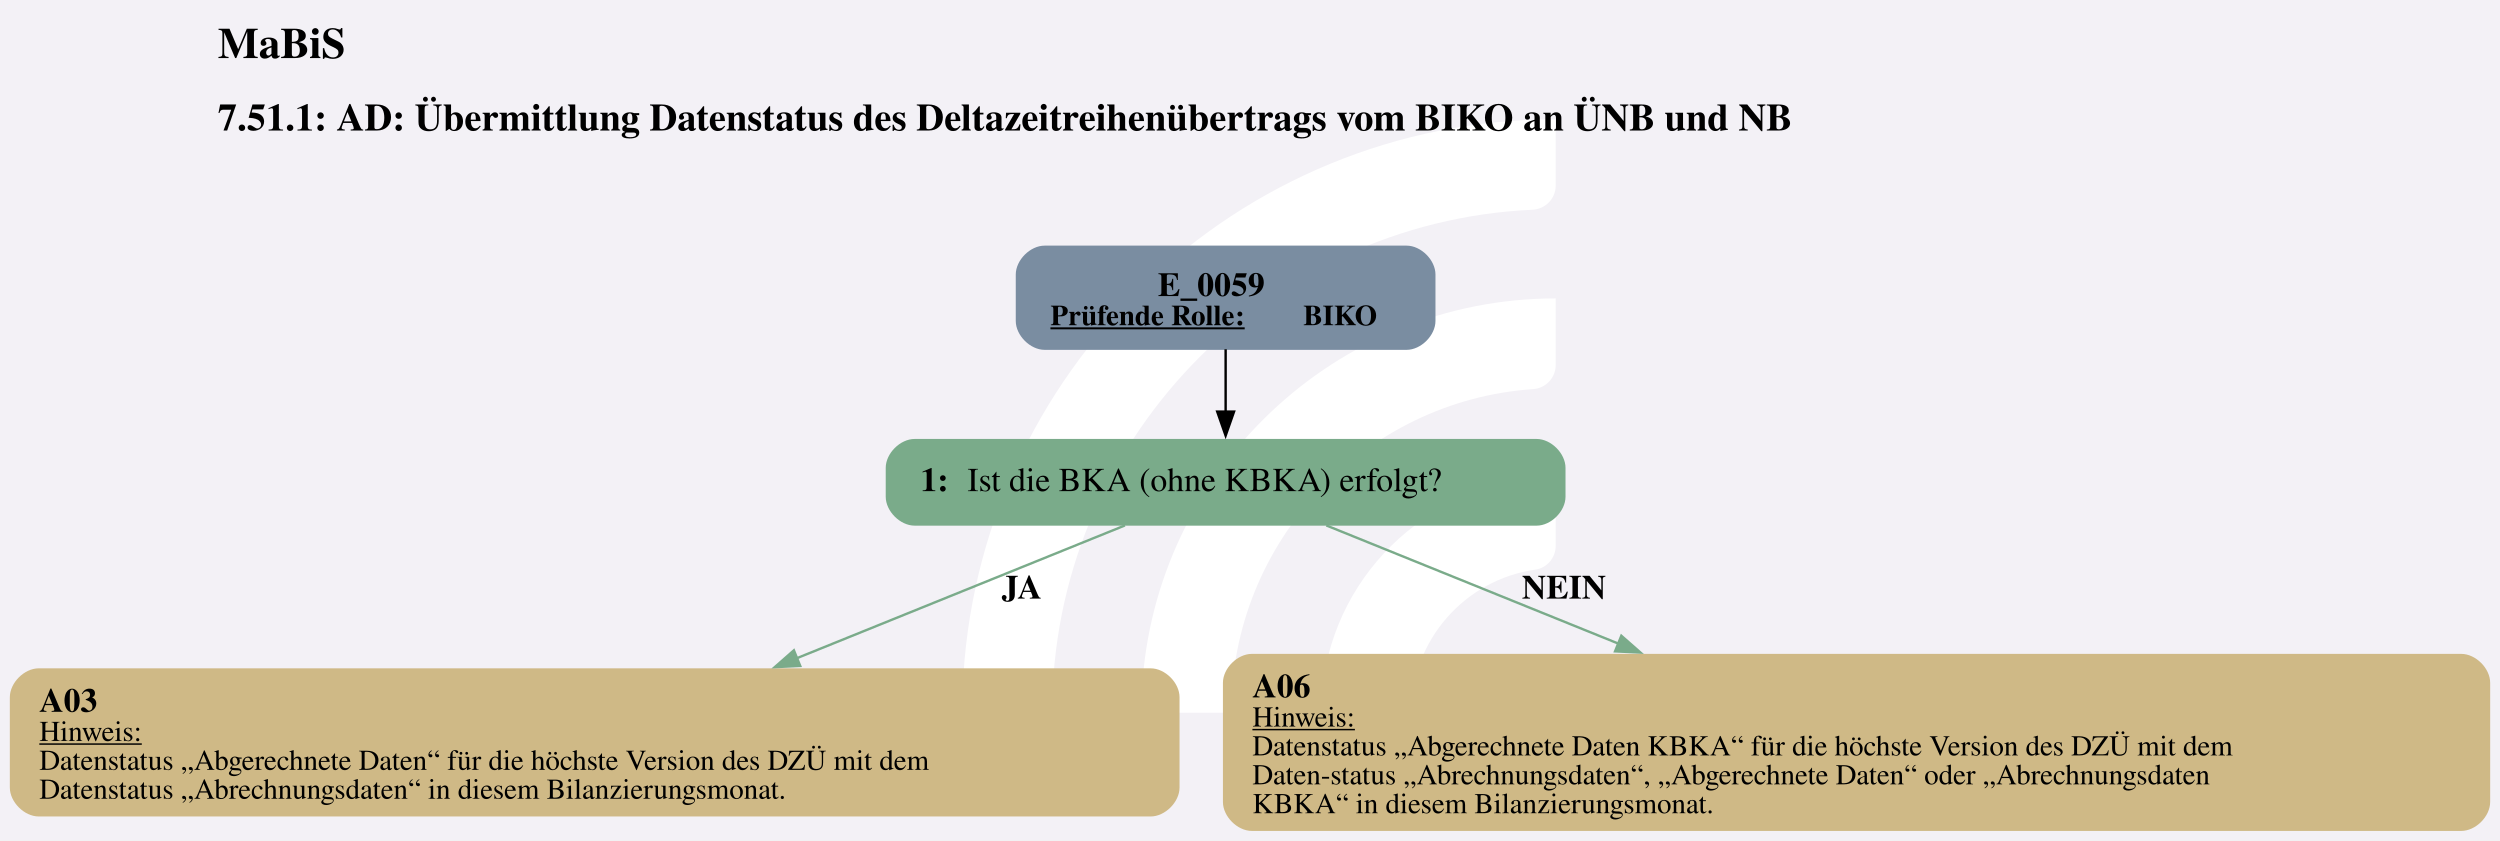
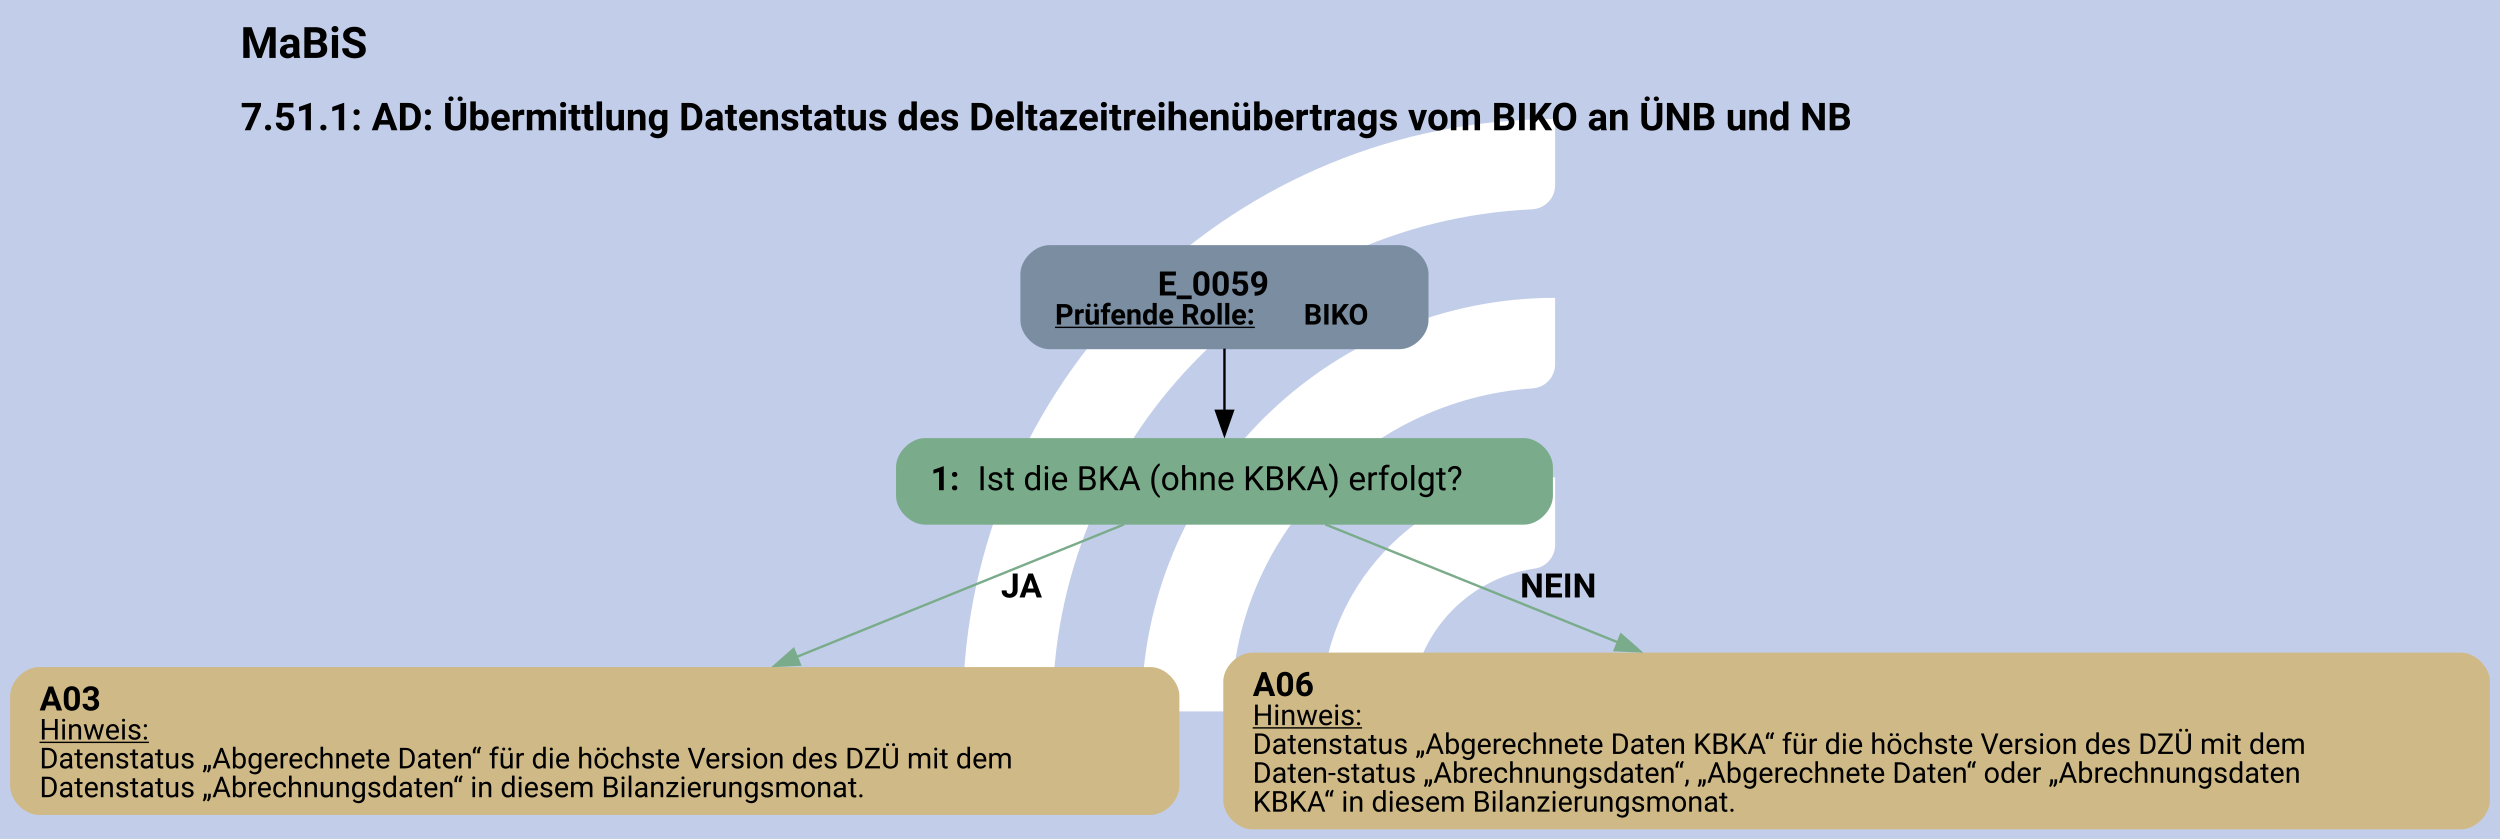
- <svg xmlns="http://www.w3.org/2000/svg" version="1.1" width="1384.0px" viewBox="0 0 1384.0 465.333" height="465.333px">
+ <svg xmlns="http://www.w3.org/2000/svg" version="1.1" width="1386.667px" viewBox="0 0 1386.667 465.333" height="465.333px">
  <g>
-     <svg version="1.1" width="1384.0px" viewBox="0 0 1384.0 465.333" height="465.333px">
-       <polygon fill="#f3f1f6" points="0,0 1384.0,0 1384.0,465.333 0,465.333" />
+     <svg version="1.1" width="1386.667px" viewBox="0 0 1386.667 465.333" height="465.333px">
+       <polygon fill="#c2cee9" points="0,0 1386.667,0 1386.667,465.333 0,465.333" />
      <g>
-         <g transform="translate(502.2368, 46.53333) scale(1 1) translate(0, 0) scale(0.6552145 0.6552145) ">
+         <g transform="translate(503.5701, 46.53333) scale(1 1) translate(0, 0) scale(0.6552145 0.6552145) ">
          <defs>
            <style>.cls-1{fill:#fff;}</style>
          </defs>
          <path class="cls-1" d="M122.44,531.2h-56.1c-11,0-19.9-9.12-19.46-20.11C57.47,243.89,278.15,29.78,547.91,29.78v56.02c0,10.98-8.69,19.89-19.66,20.39-225.51,10.31-405.8,197-405.8,425Z" />
          <path class="cls-1" d="M273.78,531.2h-55.93c-11.23,0-20.09-9.48-19.43-20.69,10.74-183.44,163.39-329.39,349.48-329.39v56.26c0,10.71-8.27,19.62-18.96,20.35-142.35,9.77-255.17,128.69-255.17,273.46Z" />
          <path class="cls-1" d="M425.77,531.2h-55.45c-11.65,0-20.6-10.17-19.33-21.75,10.87-99.03,95.03-176.34,196.92-176.34v57.01c0,10.05-7.28,18.75-17.23,20.16-59.22,8.4-104.91,59.42-104.91,120.92Z" />
        </g>
-         <svg width="1038pt" height="349pt" viewBox="0.00 0.00 1037.98 349.05">
+         <svg width="1040pt" height="349pt" viewBox="0.00 0.00 1039.73 349.05">
          <g id="graph0" class="graph" transform="scale(1 1) rotate(0) translate(4 345.05)">
-             <text text-anchor="start" x="86.37" y="-320.95" font-family="Times,serif" font-weight="bold" font-size="18.00">MaBiS</text>
-             <text text-anchor="start" x="86.37" y="-290.85" font-family="Times,serif" font-weight="bold" font-size="16.00">7.51.1: AD: Übermittlung Datenstatus des Deltazeitreihenübertrags vom BIKO an ÜNB und NB</text>
+             <text text-anchor="start" x="95.87" y="-320.95" font-family="Roboto, sans-serif" font-weight="bold" font-size="18.00">MaBiS</text>
+             <text text-anchor="start" x="95.87" y="-290.85" font-family="Roboto, sans-serif" font-weight="bold" font-size="16.00">7.51.1: AD: Übermittlung Datenstatus des Deltazeitreihenübertrags vom BIKO an ÜNB und NB</text>
            <g id="node1" class="node">
-               <path fill="#7a8da1" stroke="black" stroke-width="0" d="M580.01,-243.05C580.01,-243.05 429.72,-243.05 429.72,-243.05 423.72,-243.05 417.72,-237.05 417.72,-231.05 417.72,-231.05 417.72,-211.77 417.72,-211.77 417.72,-205.77 423.72,-199.77 429.72,-199.77 429.72,-199.77 580.01,-199.77 580.01,-199.77 586.01,-199.77 592.01,-205.77 592.01,-211.77 592.01,-211.77 592.01,-231.05 592.01,-231.05 592.01,-237.05 586.01,-243.05 580.01,-243.05" />
-               <text text-anchor="start" x="476.74" y="-222.11" font-family="Times,serif" font-weight="bold" font-size="14.00">E_0059</text>
-               <text text-anchor="start" x="432.12" y="-210.01" font-family="Times,serif" font-weight="bold" text-decoration="underline" font-size="12.00">Prüfende Rolle:</text>
-               <text text-anchor="start" x="537.12" y="-210.01" font-family="Times,serif" font-weight="bold" font-size="12.00"> BIKO</text>
+               <path fill="#7a8da1" stroke="black" stroke-width="0" d="M578.14,-243.05C578.14,-243.05 432.34,-243.05 432.34,-243.05 426.34,-243.05 420.34,-237.05 420.34,-231.05 420.34,-231.05 420.34,-211.77 420.34,-211.77 420.34,-205.77 426.34,-199.77 432.34,-199.77 432.34,-199.77 578.14,-199.77 578.14,-199.77 584.14,-199.77 590.14,-205.77 590.14,-211.77 590.14,-211.77 590.14,-231.05 590.14,-231.05 590.14,-237.05 584.14,-243.05 578.14,-243.05" />
+               <text text-anchor="start" x="477.49" y="-222.11" font-family="Roboto, sans-serif" font-weight="bold" font-size="14.00">E_0059</text>
+               <text text-anchor="start" x="434.74" y="-210.01" font-family="Roboto, sans-serif" font-weight="bold" text-decoration="underline" font-size="12.00">Prüfende Rolle:</text>
+               <text text-anchor="start" x="538.24" y="-210.01" font-family="Roboto, sans-serif" font-weight="bold" font-size="12.00"> BIKO</text>
            </g>
            <g id="node2" class="node">
-               <path fill="#7aab8a" stroke="black" stroke-width="0" d="M634.01,-162.77C634.01,-162.77 375.72,-162.77 375.72,-162.77 369.72,-162.77 363.72,-156.77 363.72,-150.77 363.72,-150.77 363.72,-138.77 363.72,-138.77 363.72,-132.77 369.72,-126.77 375.72,-126.77 375.72,-126.77 634.01,-126.77 634.01,-126.77 640.01,-126.77 646.01,-132.77 646.01,-138.77 646.01,-138.77 646.01,-150.77 646.01,-150.77 646.01,-156.77 640.01,-162.77 634.01,-162.77" />
-               <text text-anchor="start" x="378.12" y="-141.09" font-family="Times,serif" font-weight="bold" font-size="14.00">1: </text>
-               <text text-anchor="start" x="397.62" y="-141.09" font-family="Times,serif" font-size="14.00">Ist die BKA (ohne KBKA) erfolgt?</text>
+               <path fill="#7aab8a" stroke="black" stroke-width="0" d="M629.89,-162.77C629.89,-162.77 380.59,-162.77 380.59,-162.77 374.59,-162.77 368.59,-156.77 368.59,-150.77 368.59,-150.77 368.59,-138.77 368.59,-138.77 368.59,-132.77 374.59,-126.77 380.59,-126.77 380.59,-126.77 629.89,-126.77 629.89,-126.77 635.89,-126.77 641.89,-132.77 641.89,-138.77 641.89,-138.77 641.89,-150.77 641.89,-150.77 641.89,-156.77 635.89,-162.77 629.89,-162.77" />
+               <text text-anchor="start" x="382.99" y="-141.09" font-family="Roboto, sans-serif" font-weight="bold" font-size="14.00">1: </text>
+               <text text-anchor="start" x="402.49" y="-141.09" font-family="Roboto, sans-serif" font-size="14.00">Ist die BKA (ohne KBKA) erfolgt?</text>
            </g>
            <g id="edge1" class="edge">
-               <path fill="none" stroke="black" d="M504.87,-200.01C504.87,-191.94 504.87,-182.53 504.87,-173.84" />
-               <polygon fill="black" stroke="black" points="508.37,-174.13 504.87,-164.13 501.37,-174.13 508.37,-174.13" />
+               <path fill="none" stroke="black" d="M505.24,-200.01C505.24,-191.94 505.24,-182.53 505.24,-173.84" />
+               <polygon fill="black" stroke="black" points="508.74,-174.13 505.24,-164.13 501.74,-174.13 508.74,-174.13" />
            </g>
            <g id="node3" class="node">
-               <path fill="#cfb986" stroke="black" stroke-width="0" d="M473.73,-67.52C473.73,-67.52 12,-67.52 12,-67.52 6,-67.52 0,-61.52 0,-55.52 0,-55.52 0,-18 0,-18 0,-12 6,-6 12,-6 12,-6 473.73,-6 473.73,-6 479.73,-6 485.73,-12 485.73,-18 485.73,-18 485.73,-55.52 485.73,-55.52 485.73,-61.52 479.73,-67.52 473.73,-67.52" />
-               <text text-anchor="start" x="12.24" y="-49.46" font-family="Times,serif" font-weight="bold" font-size="14.00">A03</text>
-               <text text-anchor="start" x="12.24" y="-37.36" font-family="Times,serif" text-decoration="underline" font-size="12.00">Hinweis:</text>
-               <text text-anchor="start" x="12.24" y="-25.36" font-family="Times,serif" font-size="12.00">Datenstatus „Abgerechnete Daten“ für die höchste Version des DZÜ mit dem</text>
-               <text text-anchor="start" x="12.24" y="-13.36" font-family="Times,serif" font-size="12.00">Datenstatus „Abrechnungsdaten“ in diesem Bilanzierungsmonat.</text>
+               <path fill="#cfb986" stroke="black" stroke-width="0" d="M474.48,-67.52C474.48,-67.52 12,-67.52 12,-67.52 6,-67.52 0,-61.52 0,-55.52 0,-55.52 0,-18 0,-18 0,-12 6,-6 12,-6 12,-6 474.48,-6 474.48,-6 480.48,-6 486.48,-12 486.48,-18 486.48,-18 486.48,-55.52 486.48,-55.52 486.48,-61.52 480.48,-67.52 474.48,-67.52" />
+               <text text-anchor="start" x="12.24" y="-49.46" font-family="Roboto, sans-serif" font-weight="bold" font-size="14.00">A03</text>
+               <text text-anchor="start" x="12.24" y="-37.36" font-family="Roboto, sans-serif" text-decoration="underline" font-size="12.00">Hinweis:</text>
+               <text text-anchor="start" x="12.24" y="-25.36" font-family="Roboto, sans-serif" font-size="12.00">Datenstatus „Abgerechnete Daten“ für die höchste Version des DZÜ mit dem</text>
+               <text text-anchor="start" x="12.24" y="-13.36" font-family="Roboto, sans-serif" font-size="12.00">Datenstatus „Abrechnungsdaten“ in diesem Bilanzierungsmonat.</text>
            </g>
            <g id="edge2" class="edge">
-               <path fill="none" stroke="#7aab8a" d="M463.06,-126.86C426.47,-112.05 372.2,-90.09 326.69,-71.68" />
-               <polygon fill="#7aab8a" stroke="#7aab8a" points="328.22,-68.52 317.63,-68.01 325.59,-75.01 328.22,-68.52" />
-               <text text-anchor="start" x="411.87" y="-96.47" font-family="Times,serif" font-weight="bold" font-size="14.00">JA</text>
+               <path fill="none" stroke="#7aab8a" d="M463.44,-126.86C426.84,-112.05 372.57,-90.09 327.07,-71.68" />
+               <polygon fill="#7aab8a" stroke="#7aab8a" points="328.59,-68.52 318.01,-68.01 325.96,-75.01 328.59,-68.52" />
+               <text text-anchor="start" x="412.24" y="-96.47" font-family="Roboto, sans-serif" font-weight="bold" font-size="14.00">JA</text>
            </g>
            <g id="node4" class="node">
-               <path fill="#cfb986" stroke="black" stroke-width="0" d="M1017.98,-73.52C1017.98,-73.52 515.75,-73.52 515.75,-73.52 509.75,-73.52 503.75,-67.52 503.75,-61.52 503.75,-61.52 503.75,-12 503.75,-12 503.75,-6 509.75,0 515.75,0 515.75,0 1017.98,0 1017.98,0 1023.98,0 1029.98,-6 1029.98,-12 1029.98,-12 1029.98,-61.52 1029.98,-61.52 1029.98,-67.52 1023.98,-73.52 1017.98,-73.52" />
-               <text text-anchor="start" x="515.99" y="-55.46" font-family="Times,serif" font-weight="bold" font-size="14.00">A06</text>
-               <text text-anchor="start" x="515.99" y="-43.36" font-family="Times,serif" text-decoration="underline" font-size="12.00">Hinweis:</text>
-               <text text-anchor="start" x="515.99" y="-31.36" font-family="Times,serif" font-size="12.00">Datenstatus „Abgerechnete Daten KBKA“ für die höchste Version des DZÜ mit dem</text>
-               <text text-anchor="start" x="515.99" y="-19.36" font-family="Times,serif" font-size="12.00">Daten-status „Abrechnungsdaten“, „Abgerechnete Daten“ oder „Abrechnungsdaten</text>
-               <text text-anchor="start" x="515.99" y="-7.36" font-family="Times,serif" font-size="12.00">KBKA“ in diesem Bilanzierungsmonat.</text>
+               <path fill="#cfb986" stroke="black" stroke-width="0" d="M1019.73,-73.52C1019.73,-73.52 516.75,-73.52 516.75,-73.52 510.75,-73.52 504.75,-67.52 504.75,-61.52 504.75,-61.52 504.75,-12 504.75,-12 504.75,-6 510.75,0 516.75,0 516.75,0 1019.73,0 1019.73,0 1025.73,0 1031.73,-6 1031.73,-12 1031.73,-12 1031.73,-61.52 1031.73,-61.52 1031.73,-67.52 1025.73,-73.52 1019.73,-73.52" />
+               <text text-anchor="start" x="516.99" y="-55.46" font-family="Roboto, sans-serif" font-weight="bold" font-size="14.00">A06</text>
+               <text text-anchor="start" x="516.99" y="-43.36" font-family="Roboto, sans-serif" text-decoration="underline" font-size="12.00">Hinweis:</text>
+               <text text-anchor="start" x="516.99" y="-31.36" font-family="Roboto, sans-serif" font-size="12.00">Datenstatus „Abgerechnete Daten KBKA“ für die höchste Version des DZÜ mit dem</text>
+               <text text-anchor="start" x="516.99" y="-19.36" font-family="Roboto, sans-serif" font-size="12.00">Daten-status „Abrechnungsdaten“, „Abgerechnete Daten“ oder „Abrechnungsdaten</text>
+               <text text-anchor="start" x="516.99" y="-7.36" font-family="Roboto, sans-serif" font-size="12.00">KBKA“ in diesem Bilanzierungsmonat.</text>
            </g>
            <g id="edge3" class="edge">
-               <path fill="none" stroke="#7aab8a" d="M546.67,-126.86C579.3,-113.65 625.99,-94.76 667.99,-77.77" />
-               <polygon fill="#7aab8a" stroke="#7aab8a" points="669.19,-81.06 677.15,-74.06 666.57,-74.57 669.19,-81.06" />
-               <text text-anchor="start" x="627.87" y="-96.47" font-family="Times,serif" font-weight="bold" font-size="14.00">NEIN</text>
+               <path fill="none" stroke="#7aab8a" d="M547.2,-126.86C579.96,-113.65 626.83,-94.76 668.99,-77.77" />
+               <polygon fill="#7aab8a" stroke="#7aab8a" points="670.22,-81.04 678.19,-74.06 667.6,-74.55 670.22,-81.04" />
+               <text text-anchor="start" x="628.24" y="-96.47" font-family="Roboto, sans-serif" font-weight="bold" font-size="14.00">NEIN</text>
            </g>
          </g>
        </svg>
      </g>
    </svg>
  </g>
</svg>
